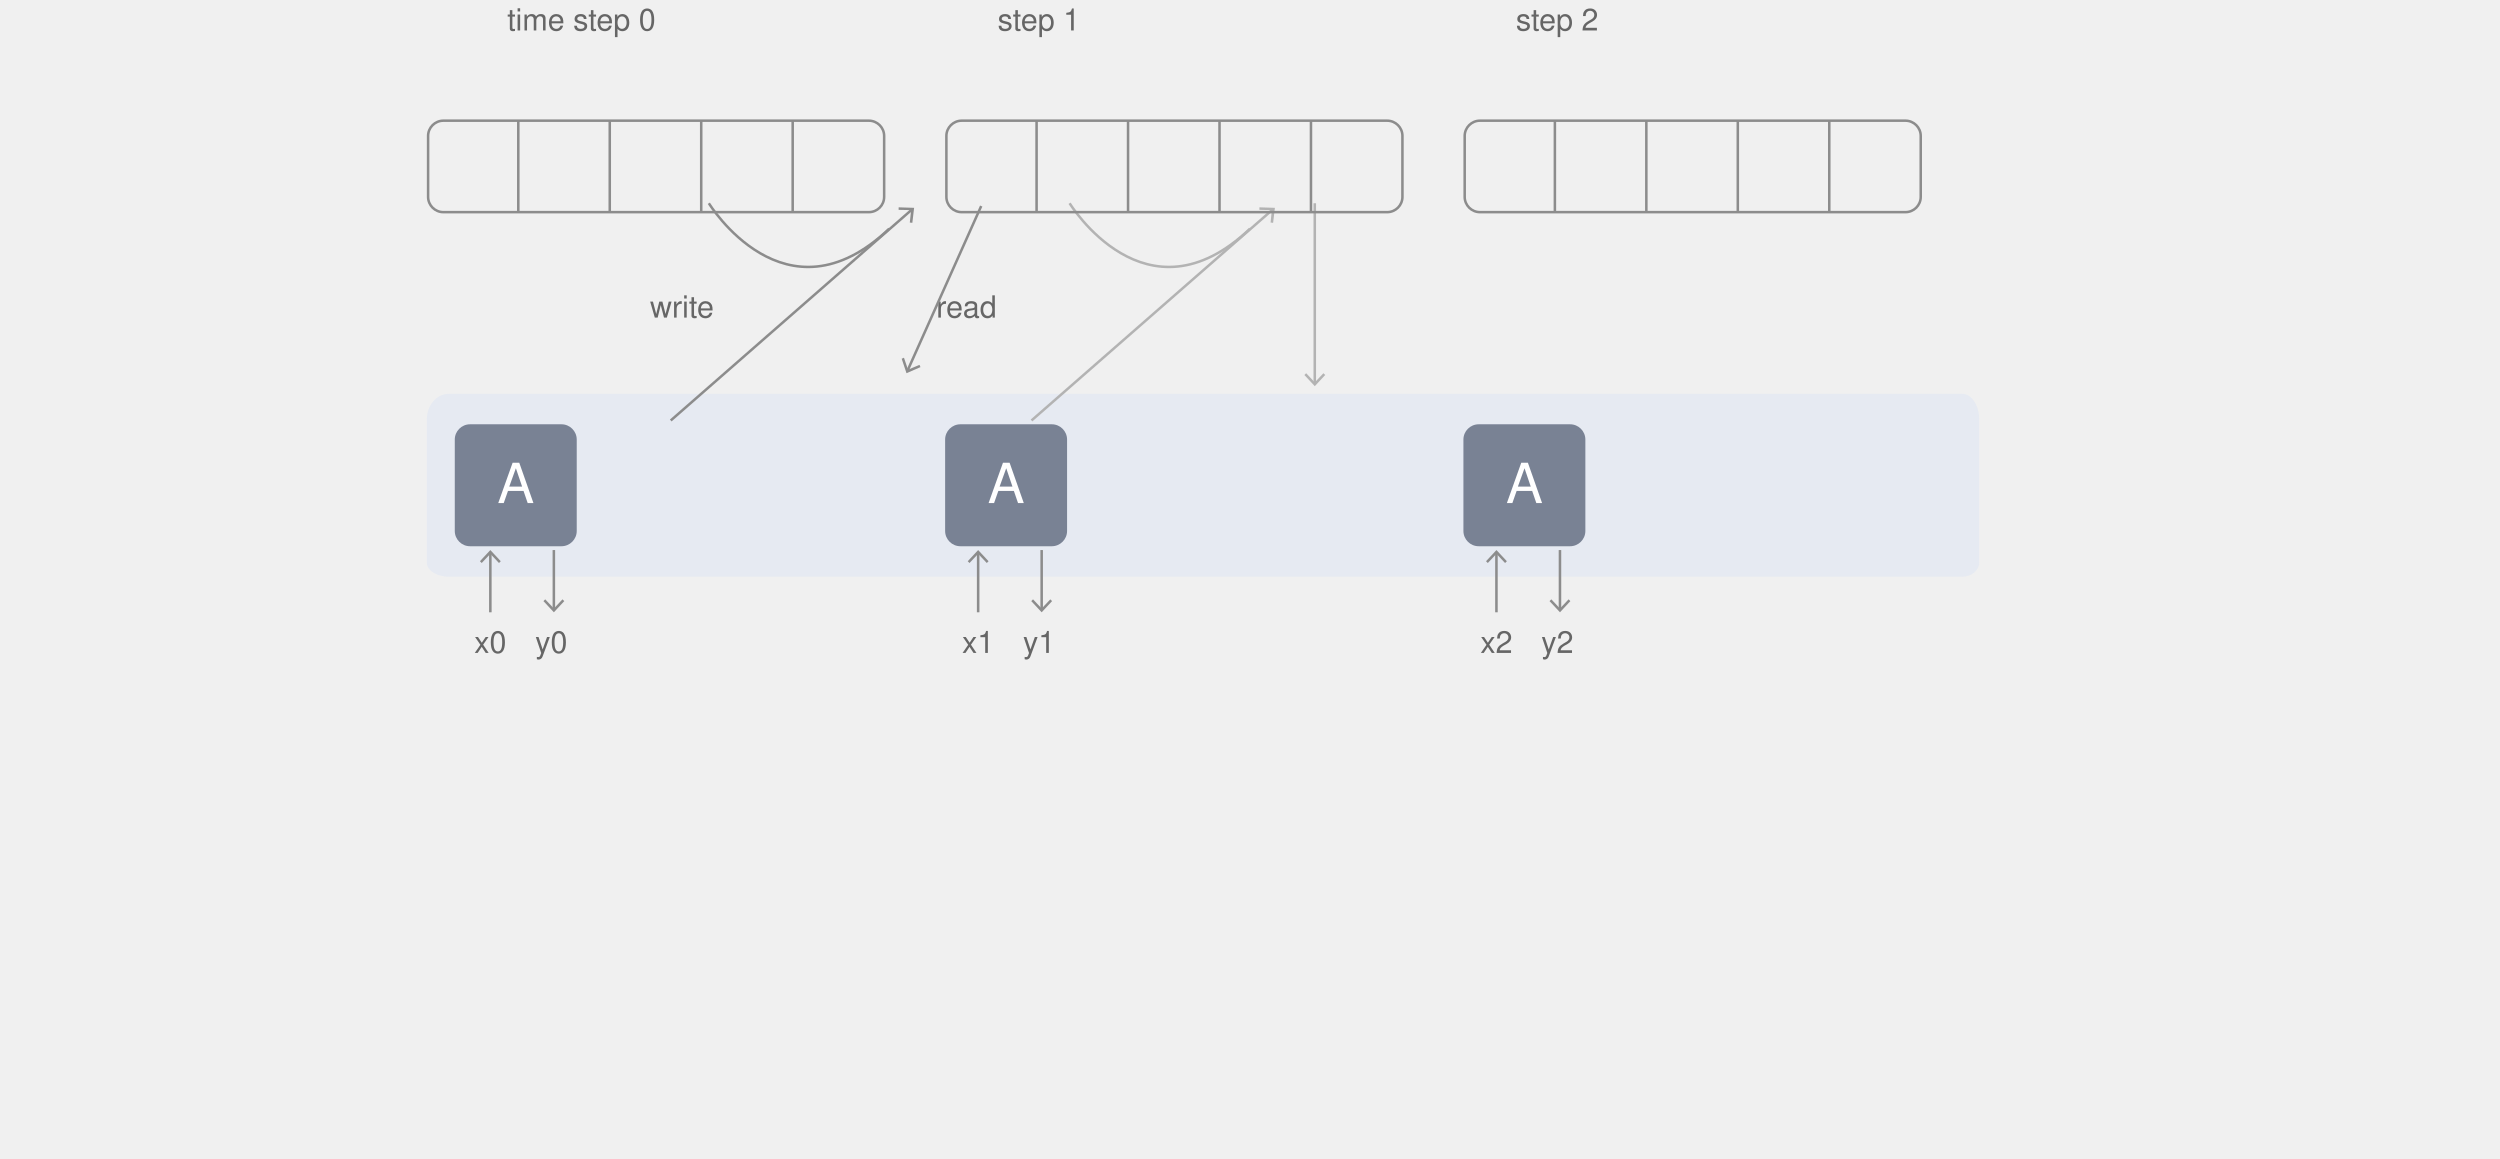
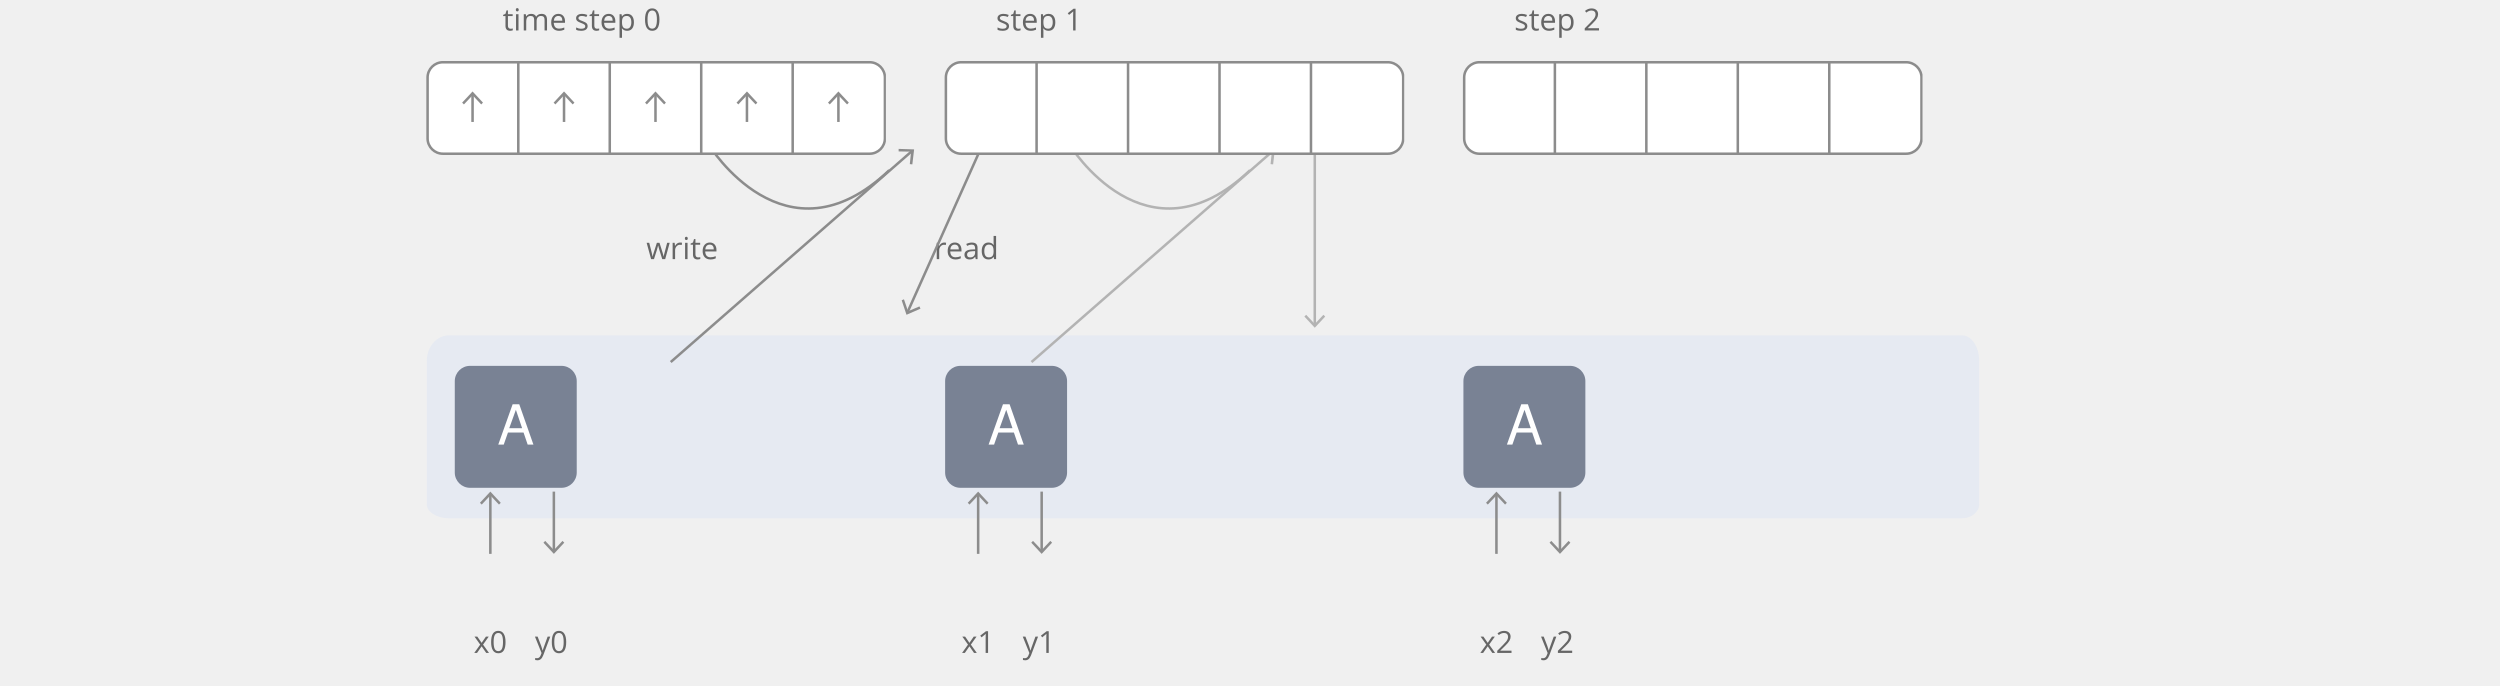
- <svg xmlns="http://www.w3.org/2000/svg" xmlns:xlink="http://www.w3.org/1999/xlink" version="1.1" x="0px" y="0px" width="984px" height="456px" viewBox="0 0 984 456" enable-background="new 0 0 984 456" xml:space="preserve">
-   <symbol id="array-5" viewBox="-126.5 -18.5 180.5 37">
-     <path fill="none" stroke="#8C8C8C" stroke-miterlimit="10" d="M47.5-18H-120c-3.3,0-6,2.7-6,6v24c0,3.3,2.7,6,6,6H47.5   c3.3,0,6-2.7,6-6v-24C53.5-15.3,50.8-18,47.5-18z" />
+ <svg xmlns="http://www.w3.org/2000/svg" xmlns:xlink="http://www.w3.org/1999/xlink" version="1.1" x="0px" y="0px" width="984px" height="270px" viewBox="0 0 984 270" enable-background="new 0 0 984 270" xml:space="preserve">
+   <symbol id="array-5" viewBox="-126.8 -18.5 181 37">
+     <path fill="#FFFFFF" stroke="#8C8C8C" stroke-miterlimit="10" d="M47.8-18h-168c-3.3,0-6,2.7-6,6v24c0,3.3,2.7,6,6,6h168   c3.3,0,6-2.7,6-6v-24C53.8-15.3,51.1-18,47.8-18z" />
    <line fill="none" stroke="#8C8C8C" stroke-miterlimit="10" x1="-90.5" y1="-18" x2="-90.5" y2="18" />
    <line fill="none" stroke="#8C8C8C" stroke-miterlimit="10" x1="-54.5" y1="-18" x2="-54.5" y2="18" />
    <line fill="none" stroke="#8C8C8C" stroke-miterlimit="10" x1="-18.5" y1="-18" x2="-18.5" y2="18" />
    <line fill="none" stroke="#8C8C8C" stroke-miterlimit="10" x1="17.5" y1="-18" x2="17.5" y2="18" />
+   </symbol>
+   <symbol id="array-vector" viewBox="0 -36 36 36">
+     <polygon opacity="0" fill="#0080F7" points="36,-36 0,-36 0,0 36,0  " />
+     <g>
+       <g>
+         <line fill="none" stroke="#8C8C8C" stroke-miterlimit="10" x1="18" y1="-24" x2="18" y2="-13.1" />
+         <g>
+           <polygon fill="#8C8C8C" points="22.1,-16.4 21.4,-17.1 18,-13.5 14.6,-17.1 13.9,-16.4 18,-12     " />
+         </g>
+       </g>
+     </g>
  </symbol>
  <symbol id="op-bg" viewBox="-11.2 -11.2 22.5 22.5">
    <path fill="#798294" d="M11.2,0c0-6.2-5-11.2-11.2-11.2S-11.2-6.2-11.2,0s5,11.2,11.2,11.2S11.2,6.2,11.2,0z" />
  </symbol>
  <symbol id="rnn-a" viewBox="-21.5 -26.5 48 48">
    <use xlink:href="#rnn-bg" width="48" height="48" id="XMLID_33_" x="-21.5" y="-26.5" overflow="visible" />
    <text transform="matrix(1 0 0 -1 -4.7627 -9.5)" fill="#FFFFFF" font-family="'Helvetica'" font-size="21.774px">A</text>
  </symbol>
  <symbol id="rnn-bg" viewBox="-21.5 -26.5 48 48">
    <path fill="#798294" d="M20.5-26.5h-36c-3.3,0-6,2.7-6,6v36c0,3.3,2.7,6,6,6h36c3.3,0,6-2.7,6-6v-36C26.5-23.8,23.8-26.5,20.5-26.5   z" />
  </symbol>
  <g id="background">
    <g id="XMLID_22_">
      <g>
-         <path fill="#E6EAF2" d="M779,221.5c0,3-3,5.5-6.7,5.5c0,0,0,0-9.3,0c-169.6,0-393.6,0-575,0c-11.3,0-11.3,0-11.3,0     c-4.8,0-8.7-2.5-8.7-5.5c0,0,0,0,0-8c0-10.1,0-24.2,0-36c0-12.5,0-12.5,0-12.5c0-5.5,3.9-10,8.7-10c0,0,0,0,11.3,0     c181.4,0,405.4,0,575,0c9.3,0,9.3,0,9.3,0c3.7,0,6.7,4.5,6.7,10c0,0,0,0,0,12.5c0,11.8,0,25.9,0,36     C779,221.5,779,221.5,779,221.5z" />
+         <path fill="#E6EAF2" d="M779,198.5c0,3-3,5.5-6.7,5.5c0,0,0,0-9.3,0c-169.6,0-393.6,0-575,0c-11.3,0-11.3,0-11.3,0     c-4.8,0-8.7-2.5-8.7-5.5c0,0,0,0,0-8c0-10.1,0-24.2,0-36c0-12.5,0-12.5,0-12.5c0-5.5,3.9-10,8.7-10c0,0,0,0,11.3,0     c181.4,0,405.4,0,575,0c9.3,0,9.3,0,9.3,0c3.7,0,6.7,4.5,6.7,10c0,0,0,0,0,12.5c0,11.8,0,25.9,0,36     C779,198.5,779,198.5,779,198.5z" />
      </g>
    </g>
  </g>
  <g id="edges">
</g>
  <g id="nodes">
-     <use xlink:href="#rnn-a" width="48" height="48" x="-21.5" y="-26.5" transform="matrix(1 0 0 -1 200.5011 188.5)" overflow="visible" />
-     <use xlink:href="#rnn-a" width="48" height="48" x="-21.5" y="-26.5" transform="matrix(1 0 0 -1 393.5011 188.5)" overflow="visible" />
-     <use xlink:href="#rnn-a" width="48" height="48" x="-21.5" y="-26.5" transform="matrix(1 0 0 -1 597.5011 188.5)" overflow="visible" />
+     <use xlink:href="#rnn-a" width="48" height="48" x="-21.5" y="-26.5" transform="matrix(1 0 0 -1 200.5011 165.5)" overflow="visible" />
+     <use xlink:href="#rnn-a" width="48" height="48" x="-21.5" y="-26.5" transform="matrix(1 0 0 -1 393.5011 165.5)" overflow="visible" />
+     <use xlink:href="#rnn-a" width="48" height="48" x="-21.5" y="-26.5" transform="matrix(1 0 0 -1 597.5011 165.5)" overflow="visible" />
    <g>
-       <text transform="matrix(1 0 0 1 368.4913 124.9995)" fill="#666666" font-family="'Helvetica'" font-size="12px">read</text>
+       <text transform="matrix(1 0 0 1 367.671 101.9995)" fill="#666666" font-family="'OpenSans'" font-size="12px">read</text>
    </g>
    <g>
-       <text transform="matrix(1 0 0 1 255.8322 124.9995)" fill="#666666" font-family="'Helvetica'" font-size="12px">write</text>
+       <text transform="matrix(1 0 0 1 254.382 101.9995)" fill="#666666" font-family="'OpenSans'" font-size="12px">write</text>
    </g>
    <g>
      <g>
-         <line fill="none" stroke="#8C8C8C" stroke-miterlimit="10" x1="264" y1="165.5" x2="358.9" y2="82.5" />
+         <line fill="none" stroke="#8C8C8C" stroke-miterlimit="10" x1="264" y1="142.5" x2="358.9" y2="59.5" />
        <g>
-           <polygon fill="#8C8C8C" points="359.1,87.7 358.1,87.6 358.6,82.7 353.7,82.6 353.7,81.6 359.8,81.8     " />
+           <polygon fill="#8C8C8C" points="359.1,64.7 358.1,64.6 358.6,59.7 353.7,59.6 353.7,58.6 359.8,58.8     " />
        </g>
      </g>
    </g>
    <g>
      <g>
-         <line fill="none" stroke="#8C8C8C" stroke-miterlimit="10" x1="386.2" y1="81.1" x2="357.2" y2="145.9" />
+         <line fill="none" stroke="#8C8C8C" stroke-miterlimit="10" x1="386.2" y1="58.1" x2="357.2" y2="122.9" />
        <g>
-           <polygon fill="#8C8C8C" points="354.9,141.2 355.8,140.8 357.4,145.5 361.9,143.6 362.3,144.5 356.8,146.9     " />
+           <polygon fill="#8C8C8C" points="354.9,118.2 355.8,117.8 357.4,122.5 361.9,120.6 362.3,121.5 356.8,123.9     " />
        </g>
      </g>
    </g>
    <g>
      <g>
-         <line fill="none" stroke="#B3B3B3" stroke-miterlimit="10" x1="517.5" y1="80" x2="517.5" y2="150.9" />
+         <line fill="none" stroke="#B3B3B3" stroke-miterlimit="10" x1="517.5" y1="57" x2="517.5" y2="127.9" />
        <g>
-           <polygon fill="#B3B3B3" points="513.4,147.6 514.1,146.9 517.5,150.5 520.9,146.9 521.6,147.6 517.5,152     " />
+           <polygon fill="#B3B3B3" points="513.4,124.6 514.1,123.9 517.5,127.5 520.9,123.9 521.6,124.6 517.5,129     " />
        </g>
      </g>
    </g>
-     <path fill="none" stroke="#8C8C8C" stroke-miterlimit="10" d="M279,80c0,0,30,49,71,10" />
+     <path fill="none" stroke="#8C8C8C" stroke-miterlimit="10" d="M279,57c0,0,30,49,71,10" />
    <g>
      <g>
-         <line fill="none" stroke="#B3B3B3" stroke-miterlimit="10" x1="406" y1="165.5" x2="500.9" y2="82.5" />
+         <line fill="none" stroke="#B3B3B3" stroke-miterlimit="10" x1="406" y1="142.5" x2="500.9" y2="59.5" />
        <g>
-           <polygon fill="#B3B3B3" points="501.1,87.7 500.1,87.6 500.6,82.7 495.7,82.6 495.7,81.6 501.8,81.8     " />
+           <polygon fill="#B3B3B3" points="501.1,64.7 500.1,64.6 500.6,59.7 495.7,59.6 495.7,58.6 501.8,58.8     " />
        </g>
      </g>
    </g>
-     <path fill="none" stroke="#B3B3B3" stroke-miterlimit="10" d="M421,80c0,0,30,49,71,10" />
-     <use xlink:href="#array-5" width="180.5" height="37" x="-126.5" y="-18.5" transform="matrix(1 0 0 -1 294.5001 65.5)" overflow="visible" />
-     <use xlink:href="#array-5" width="180.5" height="37" x="-126.5" y="-18.5" transform="matrix(1 0 0 -1 498.5001 65.5)" overflow="visible" />
-     <use xlink:href="#array-5" width="180.5" height="37" x="-126.5" y="-18.5" transform="matrix(1 0 0 -1 702.5001 65.5)" overflow="visible" />
+     <path fill="none" stroke="#B3B3B3" stroke-miterlimit="10" d="M421,57c0,0,30,49,71,10" />
+     <use xlink:href="#array-5" width="181" height="37" x="-126.8" y="-18.5" transform="matrix(1 0 0 -1 294.5001 42.5)" overflow="visible" />
+     <use xlink:href="#array-5" width="181" height="37" x="-126.8" y="-18.5" transform="matrix(1 0 0 -1 498.5001 42.5)" overflow="visible" />
+     <use xlink:href="#array-5" width="181" height="37" x="-126.8" y="-18.5" transform="matrix(1 0 0 -1 702.5001 42.5)" overflow="visible" />
+     <use xlink:href="#array-vector" width="36" height="36" x="0" y="-36" transform="matrix(1 0 0 -1 168 24)" overflow="visible" />
+     <use xlink:href="#array-vector" width="36" height="36" x="0" y="-36" transform="matrix(1 0 0 -1 204 24)" overflow="visible" />
+     <use xlink:href="#array-vector" width="36" height="36" x="0" y="-36" transform="matrix(1 0 0 -1 240 24)" overflow="visible" />
+     <use xlink:href="#array-vector" width="36" height="36" x="0" y="-36" transform="matrix(1 0 0 -1 276 24)" overflow="visible" />
+     <use xlink:href="#array-vector" width="36" height="36" x="0" y="-36" transform="matrix(1 0 0 -1 312 24)" overflow="visible" />
  </g>
  <g id="text">
    <g>
-       <text transform="matrix(1 0 0 1 199.6534 11.9998)" fill="#666666" font-family="'Helvetica'" font-size="12px">time step 0</text>
+       <text transform="matrix(1 0 0 1 197.8458 11.9998)" fill="#666666" font-family="'OpenSans'" font-size="12px">time step 0</text>
    </g>
    <g>
-       <text transform="matrix(1 0 0 1 392.6554 11.9998)" fill="#666666" font-family="'Helvetica'" font-size="12px">step 1</text>
+       <text transform="matrix(1 0 0 1 391.9874 11.9998)" fill="#666666" font-family="'OpenSans'" font-size="12px">step 1</text>
    </g>
    <g>
-       <text transform="matrix(1 0 0 1 596.6554 11.9998)" fill="#666666" font-family="'Helvetica'" font-size="12px">step 2</text>
+       <text transform="matrix(1 0 0 1 595.9874 11.9998)" fill="#666666" font-family="'OpenSans'" font-size="12px">step 2</text>
    </g>
    <g>
-       <text transform="matrix(1 0 0 1 186.6632 256.9998)" fill="#666666" font-family="'Helvetica'" font-size="12px">x0</text>
+       <text transform="matrix(1 0 0 1 186.4259 256.9998)" fill="#666666" font-family="'OpenSans'" font-size="12px">x0</text>
    </g>
    <g>
-       <text transform="matrix(1 0 0 1 210.6632 256.9998)" fill="#666666" font-family="'Helvetica'" font-size="12px">y0</text>
+       <text transform="matrix(1 0 0 1 210.546 256.9998)" fill="#666666" font-family="'OpenSans'" font-size="12px">y0</text>
    </g>
    <g>
      <g>
-         <line fill="none" stroke="#8C8C8C" stroke-miterlimit="10" x1="193" y1="241" x2="193" y2="217.6" />
+         <line fill="none" stroke="#8C8C8C" stroke-miterlimit="10" x1="193" y1="218" x2="193" y2="194.6" />
        <g>
-           <polygon fill="#8C8C8C" points="197.1,220.9 196.4,221.6 193,218 189.6,221.6 188.9,220.9 193,216.5     " />
+           <polygon fill="#8C8C8C" points="197.1,197.9 196.4,198.6 193,195 189.6,198.6 188.9,197.9 193,193.5     " />
        </g>
      </g>
    </g>
    <g>
      <g>
-         <line fill="none" stroke="#8C8C8C" stroke-miterlimit="10" x1="218" y1="216.5" x2="218" y2="239.9" />
+         <line fill="none" stroke="#8C8C8C" stroke-miterlimit="10" x1="218" y1="193.5" x2="218" y2="216.9" />
        <g>
-           <polygon fill="#8C8C8C" points="213.9,236.6 214.6,235.9 218,239.5 221.4,235.9 222.1,236.6 218,241     " />
+           <polygon fill="#8C8C8C" points="213.9,213.6 214.6,212.9 218,216.5 221.4,212.9 222.1,213.6 218,218     " />
        </g>
      </g>
    </g>
    <g>
-       <text transform="matrix(1 0 0 1 378.6632 256.9998)" fill="#666666" font-family="'Helvetica'" font-size="12px">x1</text>
+       <text transform="matrix(1 0 0 1 378.4259 256.9998)" fill="#666666" font-family="'OpenSans'" font-size="12px">x1</text>
    </g>
    <g>
-       <text transform="matrix(1 0 0 1 402.6632 256.9998)" fill="#666666" font-family="'Helvetica'" font-size="12px">y1</text>
+       <text transform="matrix(1 0 0 1 402.546 256.9998)" fill="#666666" font-family="'OpenSans'" font-size="12px">y1</text>
    </g>
    <g>
      <g>
-         <line fill="none" stroke="#8C8C8C" stroke-miterlimit="10" x1="385" y1="241" x2="385" y2="217.6" />
+         <line fill="none" stroke="#8C8C8C" stroke-miterlimit="10" x1="385" y1="218" x2="385" y2="194.6" />
        <g>
-           <polygon fill="#8C8C8C" points="389.1,220.9 388.4,221.6 385,218 381.6,221.6 380.9,220.9 385,216.5     " />
+           <polygon fill="#8C8C8C" points="389.1,197.9 388.4,198.6 385,195 381.6,198.6 380.9,197.9 385,193.5     " />
        </g>
      </g>
    </g>
    <g>
      <g>
-         <line fill="none" stroke="#8C8C8C" stroke-miterlimit="10" x1="410" y1="216.5" x2="410" y2="239.9" />
+         <line fill="none" stroke="#8C8C8C" stroke-miterlimit="10" x1="410" y1="193.5" x2="410" y2="216.9" />
        <g>
-           <polygon fill="#8C8C8C" points="405.9,236.6 406.6,235.9 410,239.5 413.4,235.9 414.1,236.6 410,241     " />
+           <polygon fill="#8C8C8C" points="405.9,213.6 406.6,212.9 410,216.5 413.4,212.9 414.1,213.6 410,218     " />
        </g>
      </g>
    </g>
    <g>
-       <text transform="matrix(1 0 0 1 582.6632 256.9998)" fill="#666666" font-family="'Helvetica'" font-size="12px">x2</text>
+       <text transform="matrix(1 0 0 1 582.4259 256.9998)" fill="#666666" font-family="'OpenSans'" font-size="12px">x2</text>
    </g>
    <g>
-       <text transform="matrix(1 0 0 1 606.6632 256.9998)" fill="#666666" font-family="'Helvetica'" font-size="12px">y2</text>
+       <text transform="matrix(1 0 0 1 606.546 256.9998)" fill="#666666" font-family="'OpenSans'" font-size="12px">y2</text>
    </g>
    <g>
      <g>
-         <line fill="none" stroke="#8C8C8C" stroke-miterlimit="10" x1="589" y1="241" x2="589" y2="217.6" />
+         <line fill="none" stroke="#8C8C8C" stroke-miterlimit="10" x1="589" y1="218" x2="589" y2="194.6" />
        <g>
-           <polygon fill="#8C8C8C" points="593.1,220.9 592.4,221.6 589,218 585.6,221.6 584.9,220.9 589,216.5     " />
+           <polygon fill="#8C8C8C" points="593.1,197.9 592.4,198.6 589,195 585.6,198.6 584.9,197.9 589,193.5     " />
        </g>
      </g>
    </g>
    <g>
      <g>
-         <line fill="none" stroke="#8C8C8C" stroke-miterlimit="10" x1="614" y1="216.5" x2="614" y2="239.9" />
+         <line fill="none" stroke="#8C8C8C" stroke-miterlimit="10" x1="614" y1="193.5" x2="614" y2="216.9" />
        <g>
-           <polygon fill="#8C8C8C" points="609.9,236.6 610.6,235.9 614,239.5 617.4,235.9 618.1,236.6 614,241     " />
+           <polygon fill="#8C8C8C" points="609.9,213.6 610.6,212.9 614,216.5 617.4,212.9 618.1,213.6 614,218     " />
        </g>
      </g>
    </g>
  </g>
  <g id="images">
</g>
</svg>
